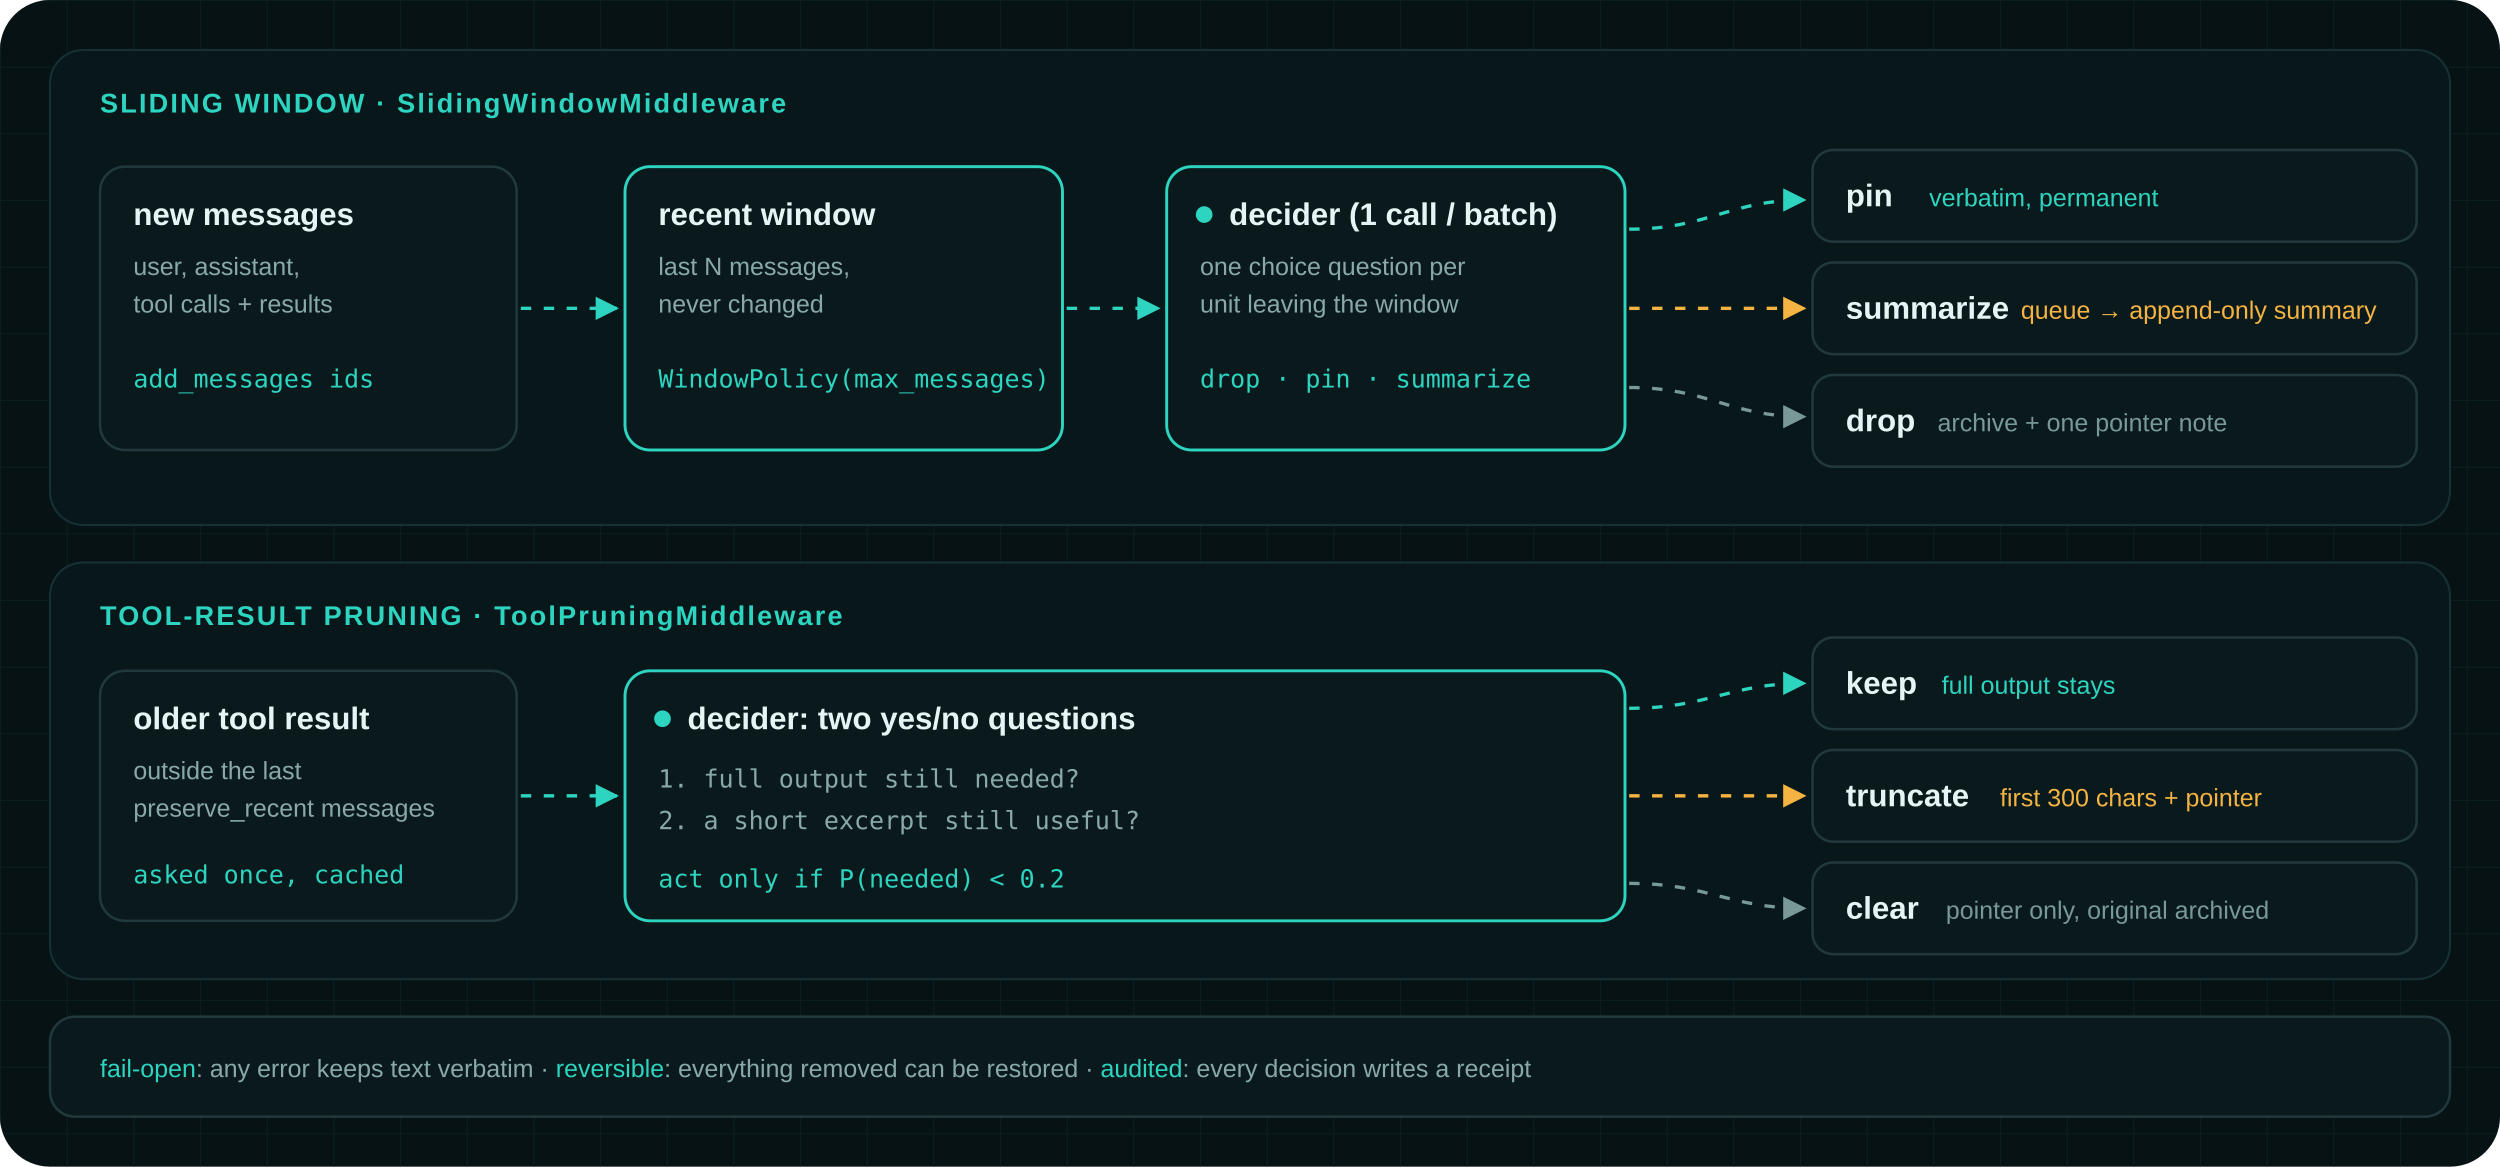
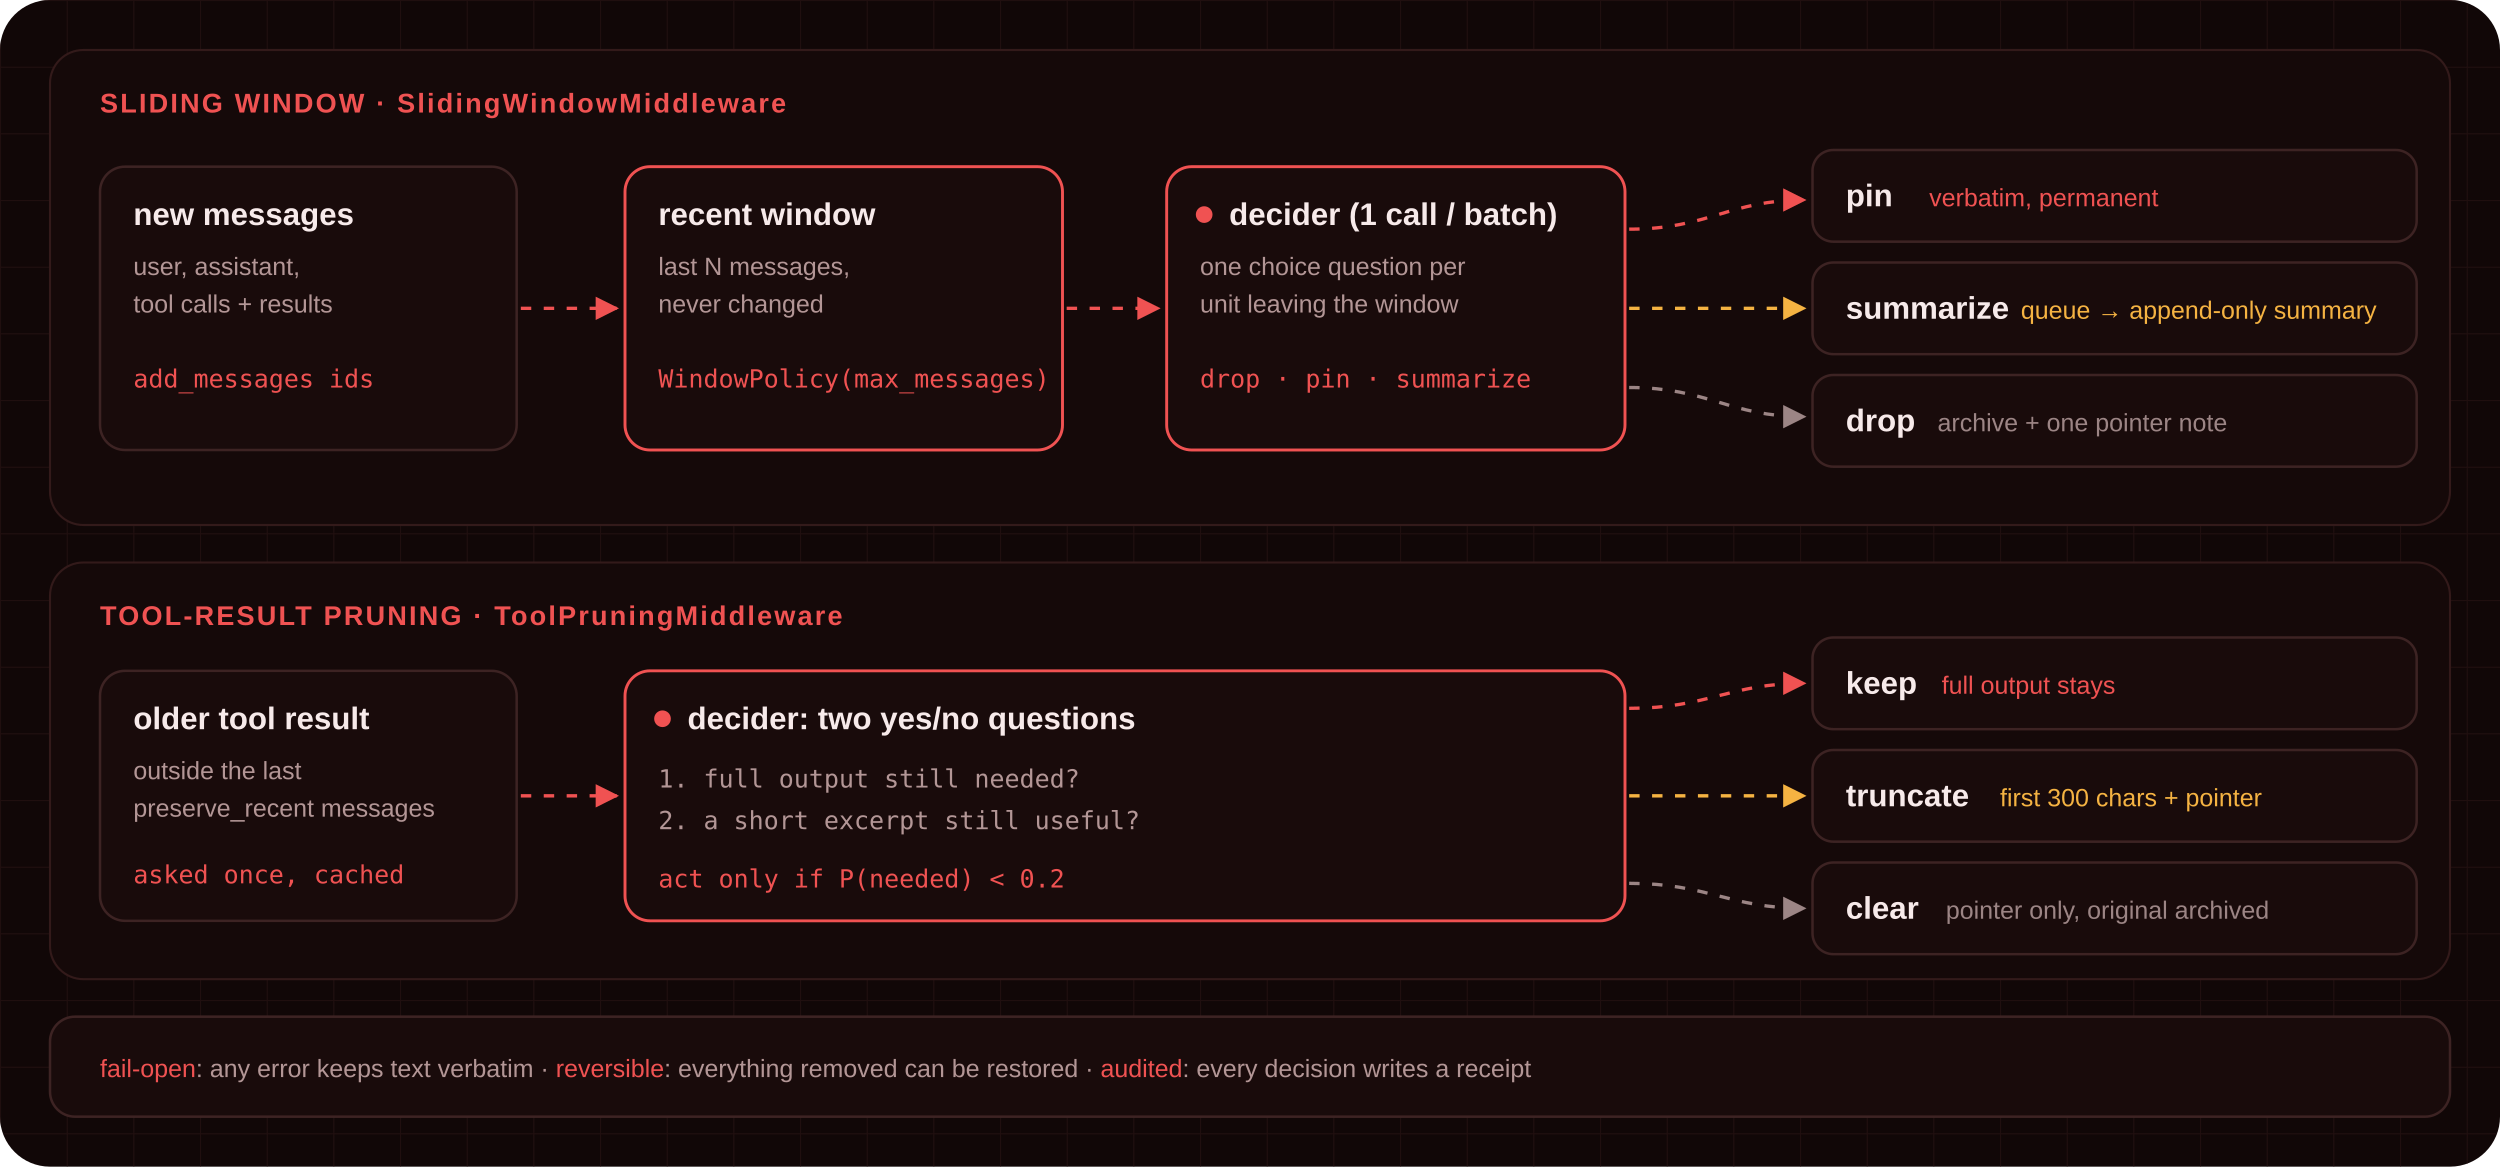
<svg xmlns="http://www.w3.org/2000/svg" viewBox="0 0 1200 560" width="1200" height="560" role="img" aria-label="How context-sieve works: sliding window eviction and tool-result pruning">
  <defs>
    <pattern id="grid" width="32" height="32" patternUnits="userSpaceOnUse">
-       <path d="M32 0H0V32" fill="none" stroke="#0F2427" stroke-width="1" />
+       <path d="M32 0H0V32" fill="none" stroke="#271313" stroke-width="1" />
    </pattern>
    <marker id="arrow" viewBox="0 0 10 10" refX="9" refY="5" markerWidth="7" markerHeight="7" orient="auto-start-reverse">
-       <path d="M0 0L10 5L0 10z" fill="#2DD4BF" />
+       <path d="M0 0L10 5L0 10z" fill="#F05252" />
    </marker>
    <marker id="arrowAmber" viewBox="0 0 10 10" refX="9" refY="5" markerWidth="7" markerHeight="7" orient="auto-start-reverse">
      <path d="M0 0L10 5L0 10z" fill="#F5B342" />
    </marker>
    <marker id="arrowGrey" viewBox="0 0 10 10" refX="9" refY="5" markerWidth="7" markerHeight="7" orient="auto-start-reverse">
-       <path d="M0 0L10 5L0 10z" fill="#789998" />
+       <path d="M0 0L10 5L0 10z" fill="#9C8585" />
    </marker>
    <clipPath id="card">
      <rect width="1200" height="560" rx="24" />
    </clipPath>
    <style>
      .sans { font-family: "Segoe UI", -apple-system, "Helvetica Neue", Arial, sans-serif; }
      .mono { font-family: Consolas, "SF Mono", Menlo, "DejaVu Sans Mono", monospace; }
-       .flow { fill: none; stroke: #2DD4BF; stroke-width: 1.6; stroke-dasharray: 5 6; animation: dash 1.1s linear infinite; }
+       .flow { fill: none; stroke: #F05252; stroke-width: 1.6; stroke-dasharray: 5 6; animation: dash 1.1s linear infinite; }
      .flow-amber { fill: none; stroke: #F5B342; stroke-width: 1.6; stroke-dasharray: 5 6; animation: dash 1.3s linear infinite; }
-       .flow-grey { fill: none; stroke: #789998; stroke-width: 1.6; stroke-dasharray: 5 6; animation: dash 1.5s linear infinite; }
-       .lane { fill: #081719; stroke: #173033; stroke-width: 1; }
-       .node { fill: #0A1A1C; stroke: #21393C; stroke-width: 1.2; }
-       .node-hl { fill: #0A1A1C; stroke: #2DD4BF; stroke-width: 1.4; }
-       .lane-t { fill: #2DD4BF; font-size: 13px; font-weight: 600; letter-spacing: .08em; }
-       .n-title { fill: #E4F5F4; font-size: 15px; font-weight: 600; }
-       .n-sub { fill: #89A9A8; font-size: 12px; }
-       .n-hl { fill: #2DD4BF; font-size: 12px; }
+       .flow-grey { fill: none; stroke: #9C8585; stroke-width: 1.6; stroke-dasharray: 5 6; animation: dash 1.5s linear infinite; }
+       .lane { fill: #150909; stroke: #331A1A; stroke-width: 1; }
+       .node { fill: #190B0B; stroke: #3D2323; stroke-width: 1.2; }
+       .node-hl { fill: #190B0B; stroke: #F05252; stroke-width: 1.4; }
+       .lane-t { fill: #F05252; font-size: 13px; font-weight: 600; letter-spacing: .08em; }
+       .n-title { fill: #F7EAEA; font-size: 15px; font-weight: 600; }
+       .n-sub { fill: #B39696; font-size: 12px; }
+       .n-hl { fill: #F05252; font-size: 12px; }
      .n-amber { fill: #F5B342; font-size: 12px; }
-       .n-grey { fill: #789998; font-size: 12px; }
+       .n-grey { fill: #9C8585; font-size: 12px; }
      .pulse { animation: pulse 2s ease-in-out infinite; }
      @keyframes dash { to { stroke-dashoffset: -22; } }
      @keyframes pulse { 0%, 100% { opacity: 1; } 50% { opacity: .35; } }
      @media (prefers-reduced-motion: reduce) { .flow, .flow-amber, .flow-grey, .pulse { animation: none; } }
    </style>
  </defs>
  <g clip-path="url(#card)">
-     <rect width="1200" height="560" fill="#061214" />
+     <rect width="1200" height="560" fill="#110707" />
    <rect width="1200" height="560" fill="url(#grid)" opacity=".7" />
    <rect x="24" y="24" width="1152" height="228" rx="16" class="lane" />
    <text x="48" y="54" class="sans lane-t">SLIDING WINDOW · SlidingWindowMiddleware</text>
    <rect x="48" y="80" width="200" height="136" rx="12" class="node" />
    <text x="64" y="108" class="sans n-title">new messages</text>
    <text x="64" y="132" class="sans n-sub">user, assistant,</text>
    <text x="64" y="150" class="sans n-sub">tool calls + results</text>
    <text x="64" y="186" class="mono n-hl">add_messages ids</text>
    <path class="flow" d="M250 148 H296" marker-end="url(#arrow)" />
    <rect x="300" y="80" width="210" height="136" rx="12" class="node-hl" />
    <text x="316" y="108" class="sans n-title">recent window</text>
    <text x="316" y="132" class="sans n-sub">last N messages,</text>
    <text x="316" y="150" class="sans n-sub">never changed</text>
    <text x="316" y="186" class="mono n-hl">WindowPolicy(max_messages)</text>
    <path class="flow" d="M512 148 H556" marker-end="url(#arrow)" />
    <rect x="560" y="80" width="220" height="136" rx="12" class="node-hl" />
-     <circle cx="578" cy="103" r="4" fill="#2DD4BF" class="pulse" />
+     <circle cx="578" cy="103" r="4" fill="#F05252" class="pulse" />
    <text x="590" y="108" class="sans n-title">decider (1 call / batch)</text>
    <text x="576" y="132" class="sans n-sub">one choice question per</text>
    <text x="576" y="150" class="sans n-sub">unit leaving the window</text>
    <text x="576" y="186" class="mono n-hl">drop · pin · summarize</text>
    <path class="flow" d="M782 110 C820 110 830 96 866 96" marker-end="url(#arrow)" />
    <path class="flow-amber" d="M782 148 H866" marker-end="url(#arrowAmber)" />
    <path class="flow-grey" d="M782 186 C820 186 830 200 866 200" marker-end="url(#arrowGrey)" />
    <rect x="870" y="72" width="290" height="44" rx="10" class="node" />
    <text x="886" y="99" class="sans n-title">pin</text>
    <text x="926" y="99" class="sans n-hl">verbatim, permanent</text>
    <rect x="870" y="126" width="290" height="44" rx="10" class="node" />
    <text x="886" y="153" class="sans n-title">summarize</text>
    <text x="970" y="153" class="sans n-amber">queue → append-only summary</text>
    <rect x="870" y="180" width="290" height="44" rx="10" class="node" />
    <text x="886" y="207" class="sans n-title">drop</text>
    <text x="930" y="207" class="sans n-grey">archive + one pointer note</text>
    <rect x="24" y="270" width="1152" height="200" rx="16" class="lane" />
    <text x="48" y="300" class="sans lane-t">TOOL-RESULT PRUNING · ToolPruningMiddleware</text>
    <rect x="48" y="322" width="200" height="120" rx="12" class="node" />
    <text x="64" y="350" class="sans n-title">older tool result</text>
    <text x="64" y="374" class="sans n-sub">outside the last</text>
    <text x="64" y="392" class="sans n-sub">preserve_recent messages</text>
    <text x="64" y="424" class="mono n-hl">asked once, cached</text>
    <path class="flow" d="M250 382 H296" marker-end="url(#arrow)" />
    <rect x="300" y="322" width="480" height="120" rx="12" class="node-hl" />
-     <circle cx="318" cy="345" r="4" fill="#2DD4BF" class="pulse" />
+     <circle cx="318" cy="345" r="4" fill="#F05252" class="pulse" />
    <text x="330" y="350" class="sans n-title">decider: two yes/no questions</text>
    <text x="316" y="378" class="mono n-sub">1. full output still needed?</text>
    <text x="316" y="398" class="mono n-sub">2. a short excerpt still useful?</text>
    <text x="316" y="426" class="mono n-hl">act only if P(needed) &lt; 0.2</text>
    <path class="flow" d="M782 340 C820 340 830 328 866 328" marker-end="url(#arrow)" />
    <path class="flow-amber" d="M782 382 H866" marker-end="url(#arrowAmber)" />
    <path class="flow-grey" d="M782 424 C820 424 830 436 866 436" marker-end="url(#arrowGrey)" />
    <rect x="870" y="306" width="290" height="44" rx="10" class="node" />
    <text x="886" y="333" class="sans n-title">keep</text>
    <text x="932" y="333" class="sans n-hl">full output stays</text>
    <rect x="870" y="360" width="290" height="44" rx="10" class="node" />
    <text x="886" y="387" class="sans n-title">truncate</text>
    <text x="960" y="387" class="sans n-amber">first 300 chars + pointer</text>
    <rect x="870" y="414" width="290" height="44" rx="10" class="node" />
    <text x="886" y="441" class="sans n-title">clear</text>
    <text x="934" y="441" class="sans n-grey">pointer only, original archived</text>
    <rect x="24" y="488" width="1152" height="48" rx="12" class="node" />
    <text x="48" y="517" class="sans n-sub">
-       <tspan fill="#2DD4BF">fail-open</tspan>: any error keeps text verbatim   ·   <tspan fill="#2DD4BF">reversible</tspan>: everything removed can be restored   ·   <tspan fill="#2DD4BF">audited</tspan>: every decision writes a receipt</text>
+       <tspan fill="#F05252">fail-open</tspan>: any error keeps text verbatim   ·   <tspan fill="#F05252">reversible</tspan>: everything removed can be restored   ·   <tspan fill="#F05252">audited</tspan>: every decision writes a receipt</text>
  </g>
</svg>
